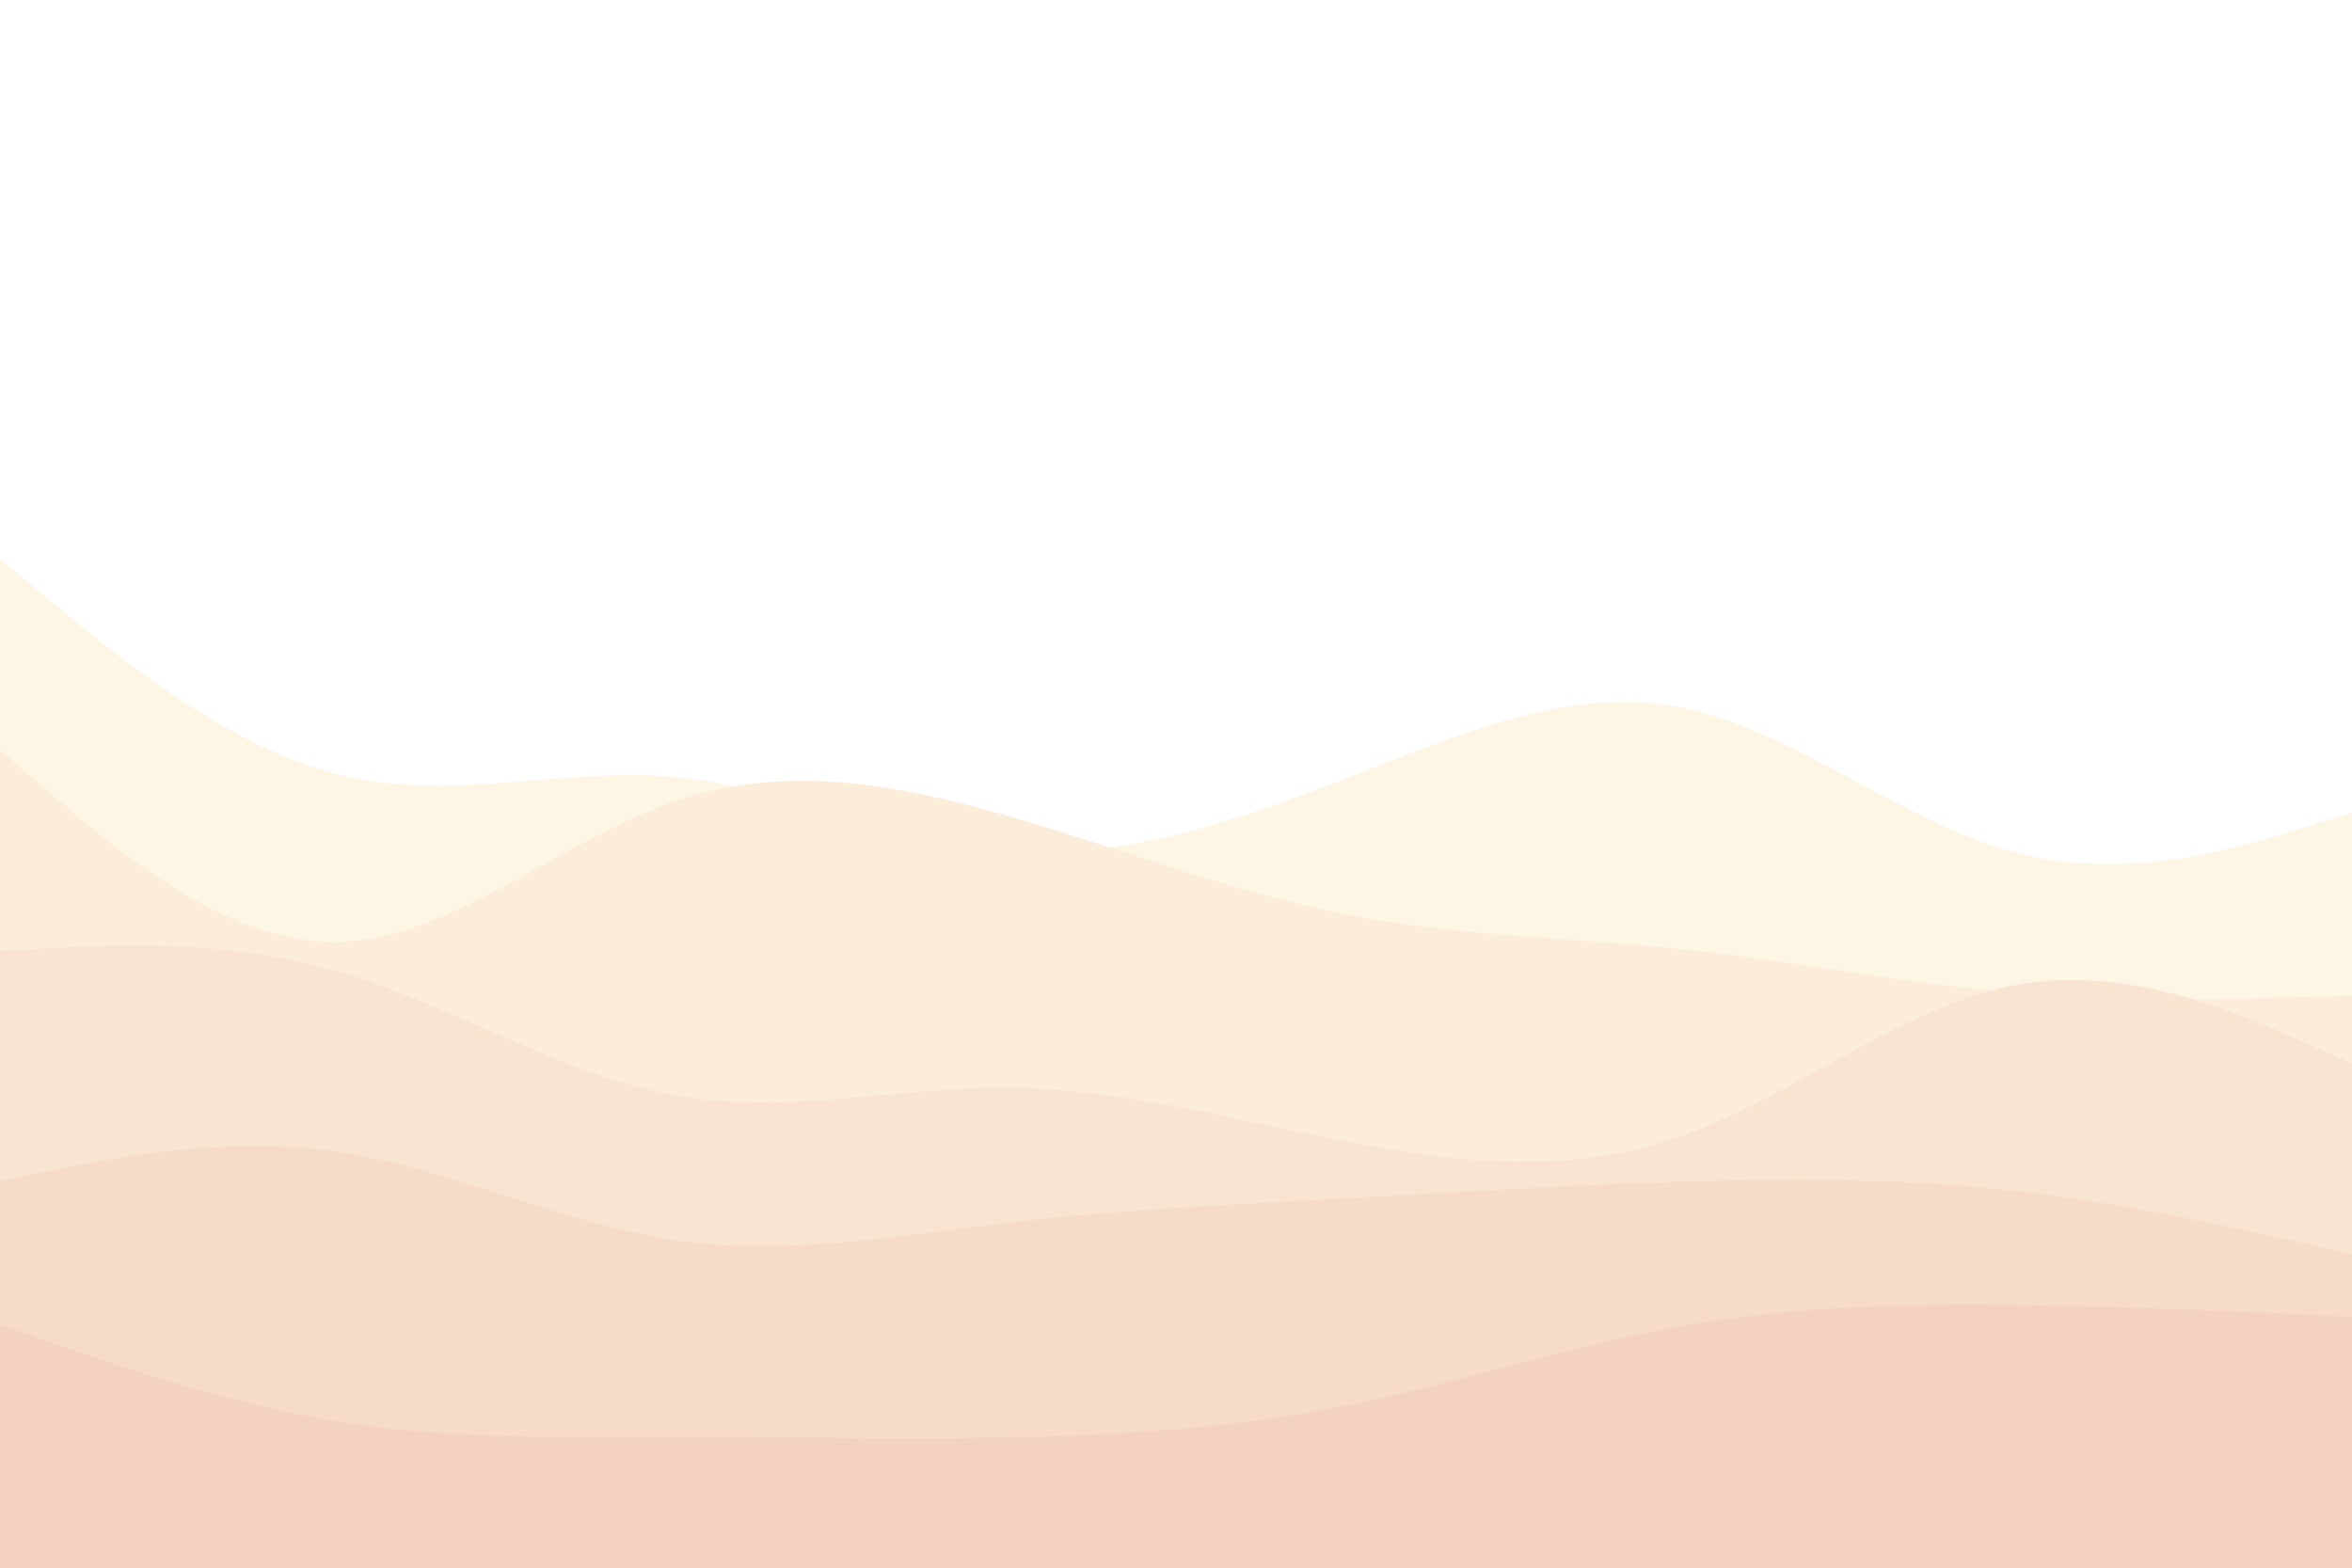
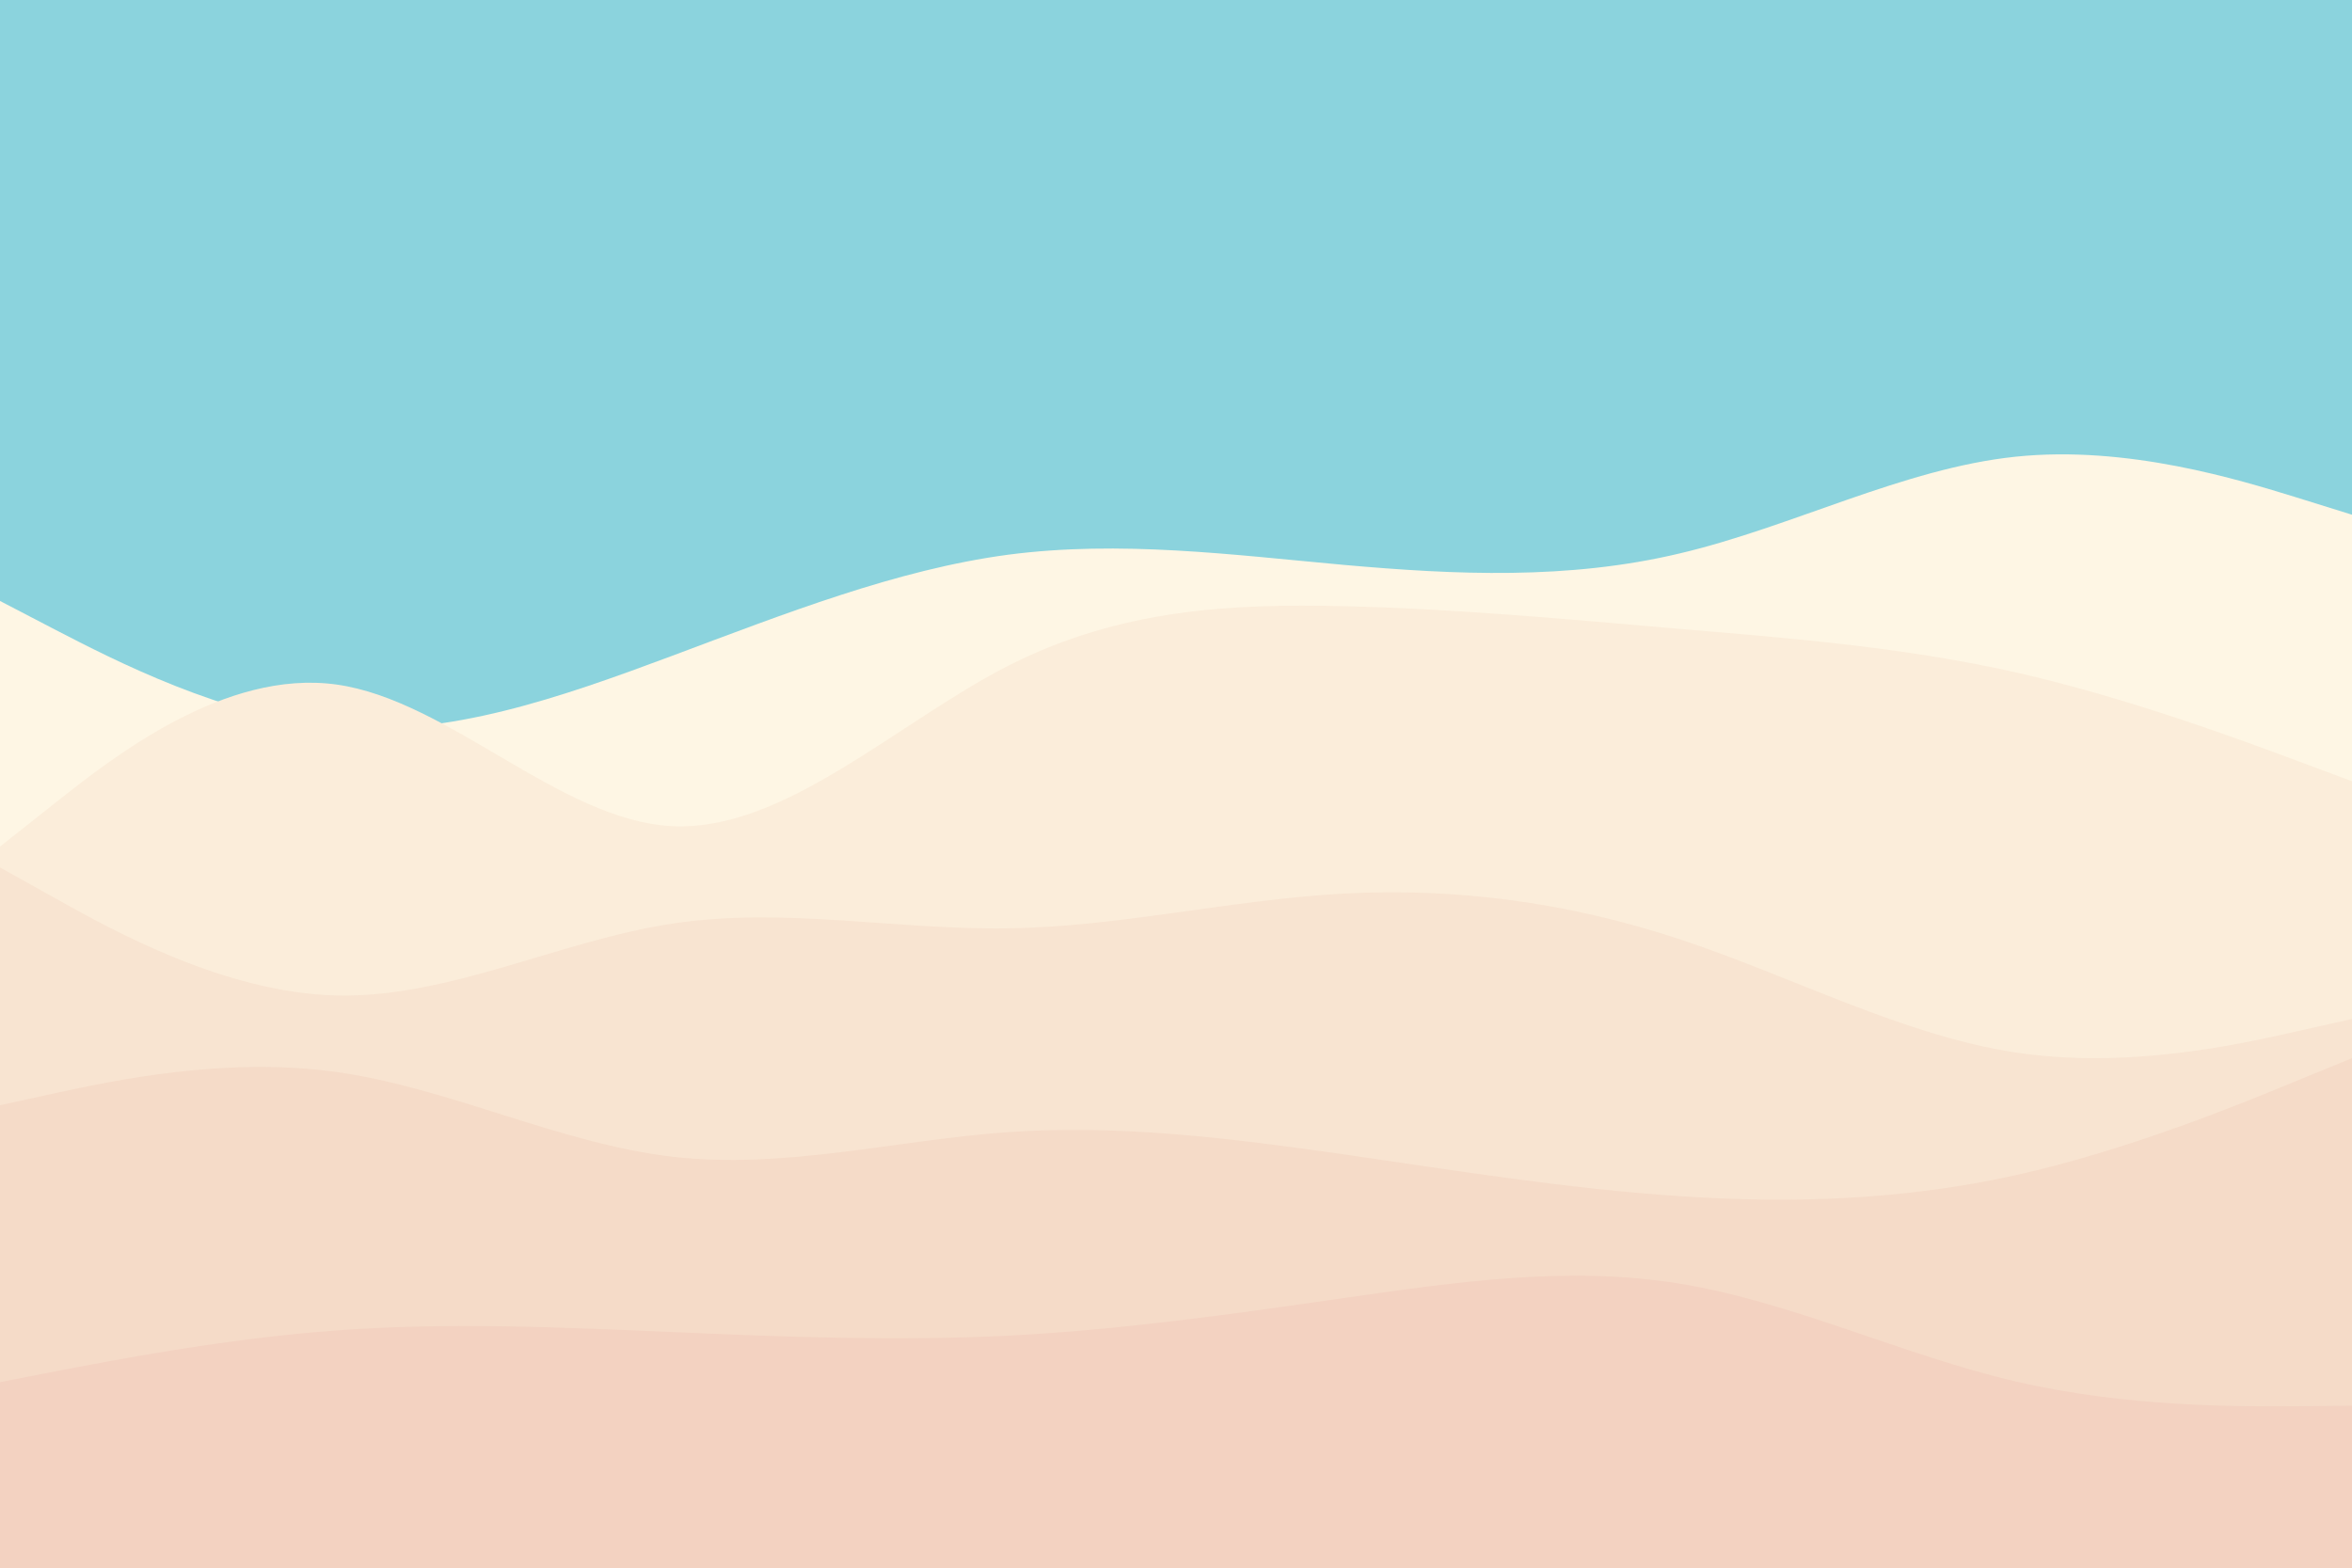
<svg xmlns="http://www.w3.org/2000/svg" id="visual" viewBox="0 0 900 600" width="900" height="600" version="1.1">
-   <rect x="0" y="0" width="900" height="600" fill="#fff" />
-   <path d="M0 214L21.5 231.8C43 249.7 86 285.3 128.8 296.3C171.7 307.3 214.3 293.7 257.2 297.3C300 301 343 322 385.8 325.5C428.7 329 471.3 315 514.2 298.3C557 281.7 600 262.3 642.8 270.7C685.7 279 728.3 315 771.2 326.3C814 337.7 857 324.3 878.5 317.7L900 311L900 601L878.5 601C857 601 814 601 771.2 601C728.3 601 685.7 601 642.8 601C600 601 557 601 514.2 601C471.3 601 428.7 601 385.8 601C343 601 300 601 257.2 601C214.3 601 171.7 601 128.8 601C86 601 43 601 21.5 601L0 601Z" fill="#fef6e4" />
-   <path d="M0 287L21.5 305.5C43 324 86 361 128.8 360.5C171.7 360 214.3 322 257.2 307C300 292 343 300 385.8 312.3C428.7 324.7 471.3 341.3 514.2 349.8C557 358.3 600 358.7 642.8 363.2C685.7 367.7 728.3 376.3 771.2 380C814 383.7 857 382.3 878.5 381.7L900 381L900 601L878.5 601C857 601 814 601 771.2 601C728.3 601 685.7 601 642.8 601C600 601 557 601 514.2 601C471.3 601 428.7 601 385.8 601C343 601 300 601 257.2 601C214.3 601 171.7 601 128.8 601C86 601 43 601 21.5 601L0 601Z" fill="#fbedda" />
-   <path d="M0 364L21.5 362.8C43 361.7 86 359.3 128.8 371.7C171.7 384 214.3 411 257.2 419C300 427 343 416 385.8 416.3C428.7 416.7 471.3 428.3 514.2 436.7C557 445 600 450 642.8 435C685.7 420 728.3 385 771.2 377C814 369 857 388 878.5 397.5L900 407L900 601L878.5 601C857 601 814 601 771.2 601C728.3 601 685.7 601 642.8 601C600 601 557 601 514.2 601C471.3 601 428.7 601 385.8 601C343 601 300 601 257.2 601C214.3 601 171.7 601 128.8 601C86 601 43 601 21.5 601L0 601Z" fill="#f8e4d1" />
-   <path d="M0 452L21.5 447.7C43 443.3 86 434.7 128.8 440.8C171.7 447 214.3 468 257.2 474.5C300 481 343 473 385.8 468C428.7 463 471.3 461 514.2 458.7C557 456.3 600 453.7 642.8 452.3C685.7 451 728.3 451 771.2 455.8C814 460.7 857 470.3 878.5 475.2L900 480L900 601L878.5 601C857 601 814 601 771.2 601C728.3 601 685.7 601 642.8 601C600 601 557 601 514.2 601C471.3 601 428.7 601 385.8 601C343 601 300 601 257.2 601C214.3 601 171.7 601 128.8 601C86 601 43 601 21.5 601L0 601Z" fill="#f5dbc8" />
-   <path d="M0 507L21.5 514.5C43 522 86 537 128.8 544C171.7 551 214.3 550 257.2 550C300 550 343 551 385.8 550.2C428.7 549.3 471.3 546.7 514.2 538.2C557 529.7 600 515.3 642.8 507.7C685.7 500 728.3 499 771.2 499.5C814 500 857 502 878.5 503L900 504L900 601L878.5 601C857 601 814 601 771.2 601C728.3 601 685.7 601 642.8 601C600 601 557 601 514.2 601C471.3 601 428.7 601 385.8 601C343 601 300 601 257.2 601C214.3 601 171.7 601 128.8 601C86 601 43 601 21.5 601L0 601Z" fill="#f3d2c1" />
+   <rect x="0" y="0" width="900" height="600" fill="#8BD3DD" />
+   <path d="M0 230L21.5 241.2C43 252.3 86 274.7 128.8 278.3C171.7 282 214.3 267 257.2 251C300 235 343 218 385.8 212.3C428.7 206.7 471.3 212.3 514.2 216.2C557 220 600 222 642.8 211.8C685.7 201.7 728.3 179.3 771.2 174.8C814 170.3 857 183.7 878.5 190.3L900 197L900 601L878.5 601C857 601 814 601 771.2 601C728.3 601 685.7 601 642.8 601C600 601 557 601 514.2 601C471.3 601 428.7 601 385.8 601C343 601 300 601 257.2 601C214.3 601 171.7 601 128.8 601C86 601 43 601 21.5 601L0 601Z" fill="#fef6e4" />
+   <path d="M0 324L21.5 307C43 290 86 256 128.8 262C171.7 268 214.3 314 257.2 316.2C300 318.3 343 276.7 385.8 254.8C428.7 233 471.3 231 514.2 232C557 233 600 237 642.8 240.7C685.7 244.3 728.3 247.7 771.2 257.3C814 267 857 283 878.5 291L900 299L900 601L878.5 601C857 601 814 601 771.2 601C728.3 601 685.7 601 642.8 601C600 601 557 601 514.2 601C471.3 601 428.7 601 385.8 601C343 601 300 601 257.2 601C214.3 601 171.7 601 128.8 601C86 601 43 601 21.5 601L0 601Z" fill="#fbedda" />
+   <path d="M0 332L21.5 344C43 356 86 380 128.8 381C171.7 382 214.3 360 257.2 353.5C300 347 343 356 385.8 355.3C428.7 354.7 471.3 344.3 514.2 342C557 339.7 600 345.3 642.8 359.5C685.7 373.7 728.3 396.3 771.2 402.8C814 409.3 857 399.7 878.5 394.8L900 390L900 601L878.5 601C857 601 814 601 771.2 601C728.3 601 685.7 601 642.8 601C600 601 557 601 514.2 601C471.3 601 428.7 601 385.8 601C343 601 300 601 257.2 601C214.3 601 171.7 601 128.8 601C86 601 43 601 21.5 601L0 601Z" fill="#f8e4d1" />
+   <path d="M0 423L21.5 418.3C43 413.7 86 404.3 128.8 410.3C171.7 416.3 214.3 437.7 257.2 442.7C300 447.7 343 436.3 385.8 433.3C428.7 430.3 471.3 435.7 514.2 441.8C557 448 600 455 642.8 457.8C685.7 460.7 728.3 459.3 771.2 449.8C814 440.3 857 422.7 878.5 413.8L900 405L900 601L878.5 601C857 601 814 601 771.2 601C728.3 601 685.7 601 642.8 601C600 601 557 601 514.2 601C471.3 601 428.7 601 385.8 601C343 601 300 601 257.2 601C214.3 601 171.7 601 128.8 601C86 601 43 601 21.5 601L0 601Z" fill="#f5dbc8" />
+   <path d="M0 529L21.5 524.8C43 520.7 86 512.3 128.8 509.2C171.7 506 214.3 508 257.2 509.8C300 511.7 343 513.3 385.8 511.2C428.7 509 471.3 503 514.2 496.8C557 490.7 600 484.3 642.8 491.3C685.7 498.3 728.3 518.7 771.2 528.7C814 538.7 857 538.3 878.5 538.2L900 538L900 601L878.5 601C857 601 814 601 771.2 601C728.3 601 685.7 601 642.8 601C600 601 557 601 514.2 601C471.3 601 428.7 601 385.8 601C343 601 300 601 257.2 601C214.3 601 171.7 601 128.8 601C86 601 43 601 21.5 601L0 601Z" fill="#f3d2c1" />
</svg>
